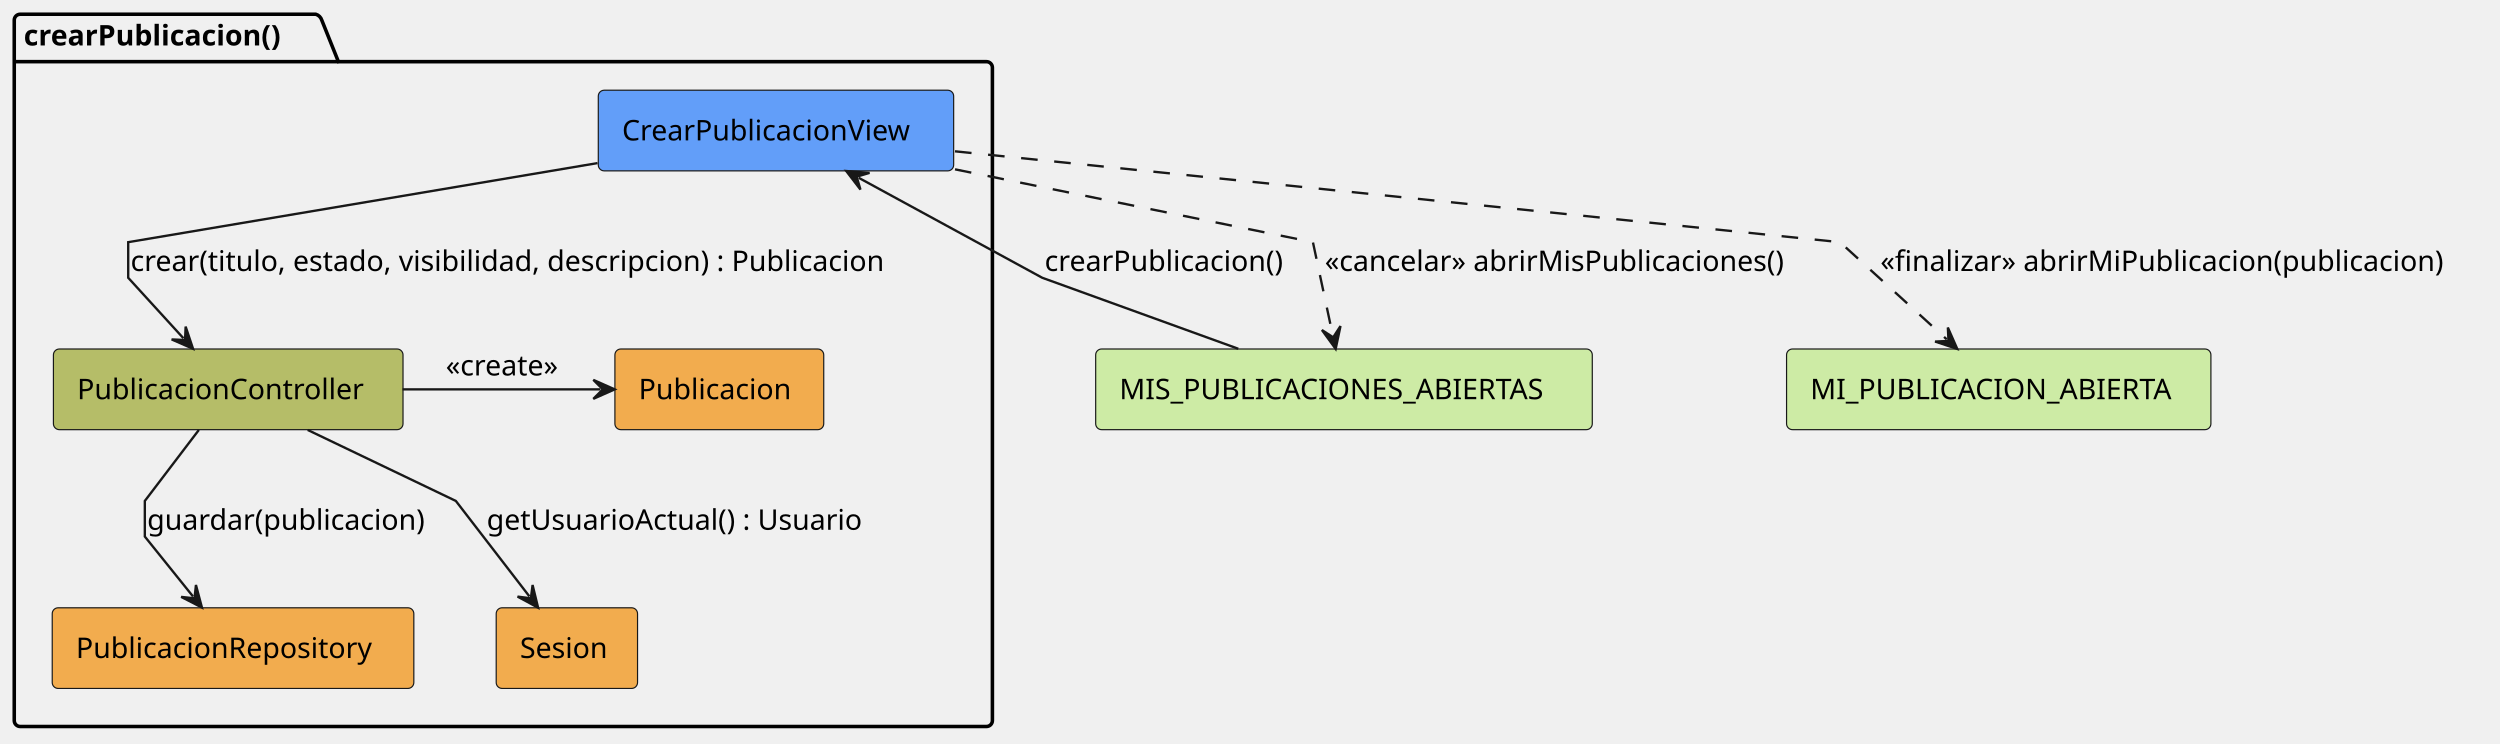
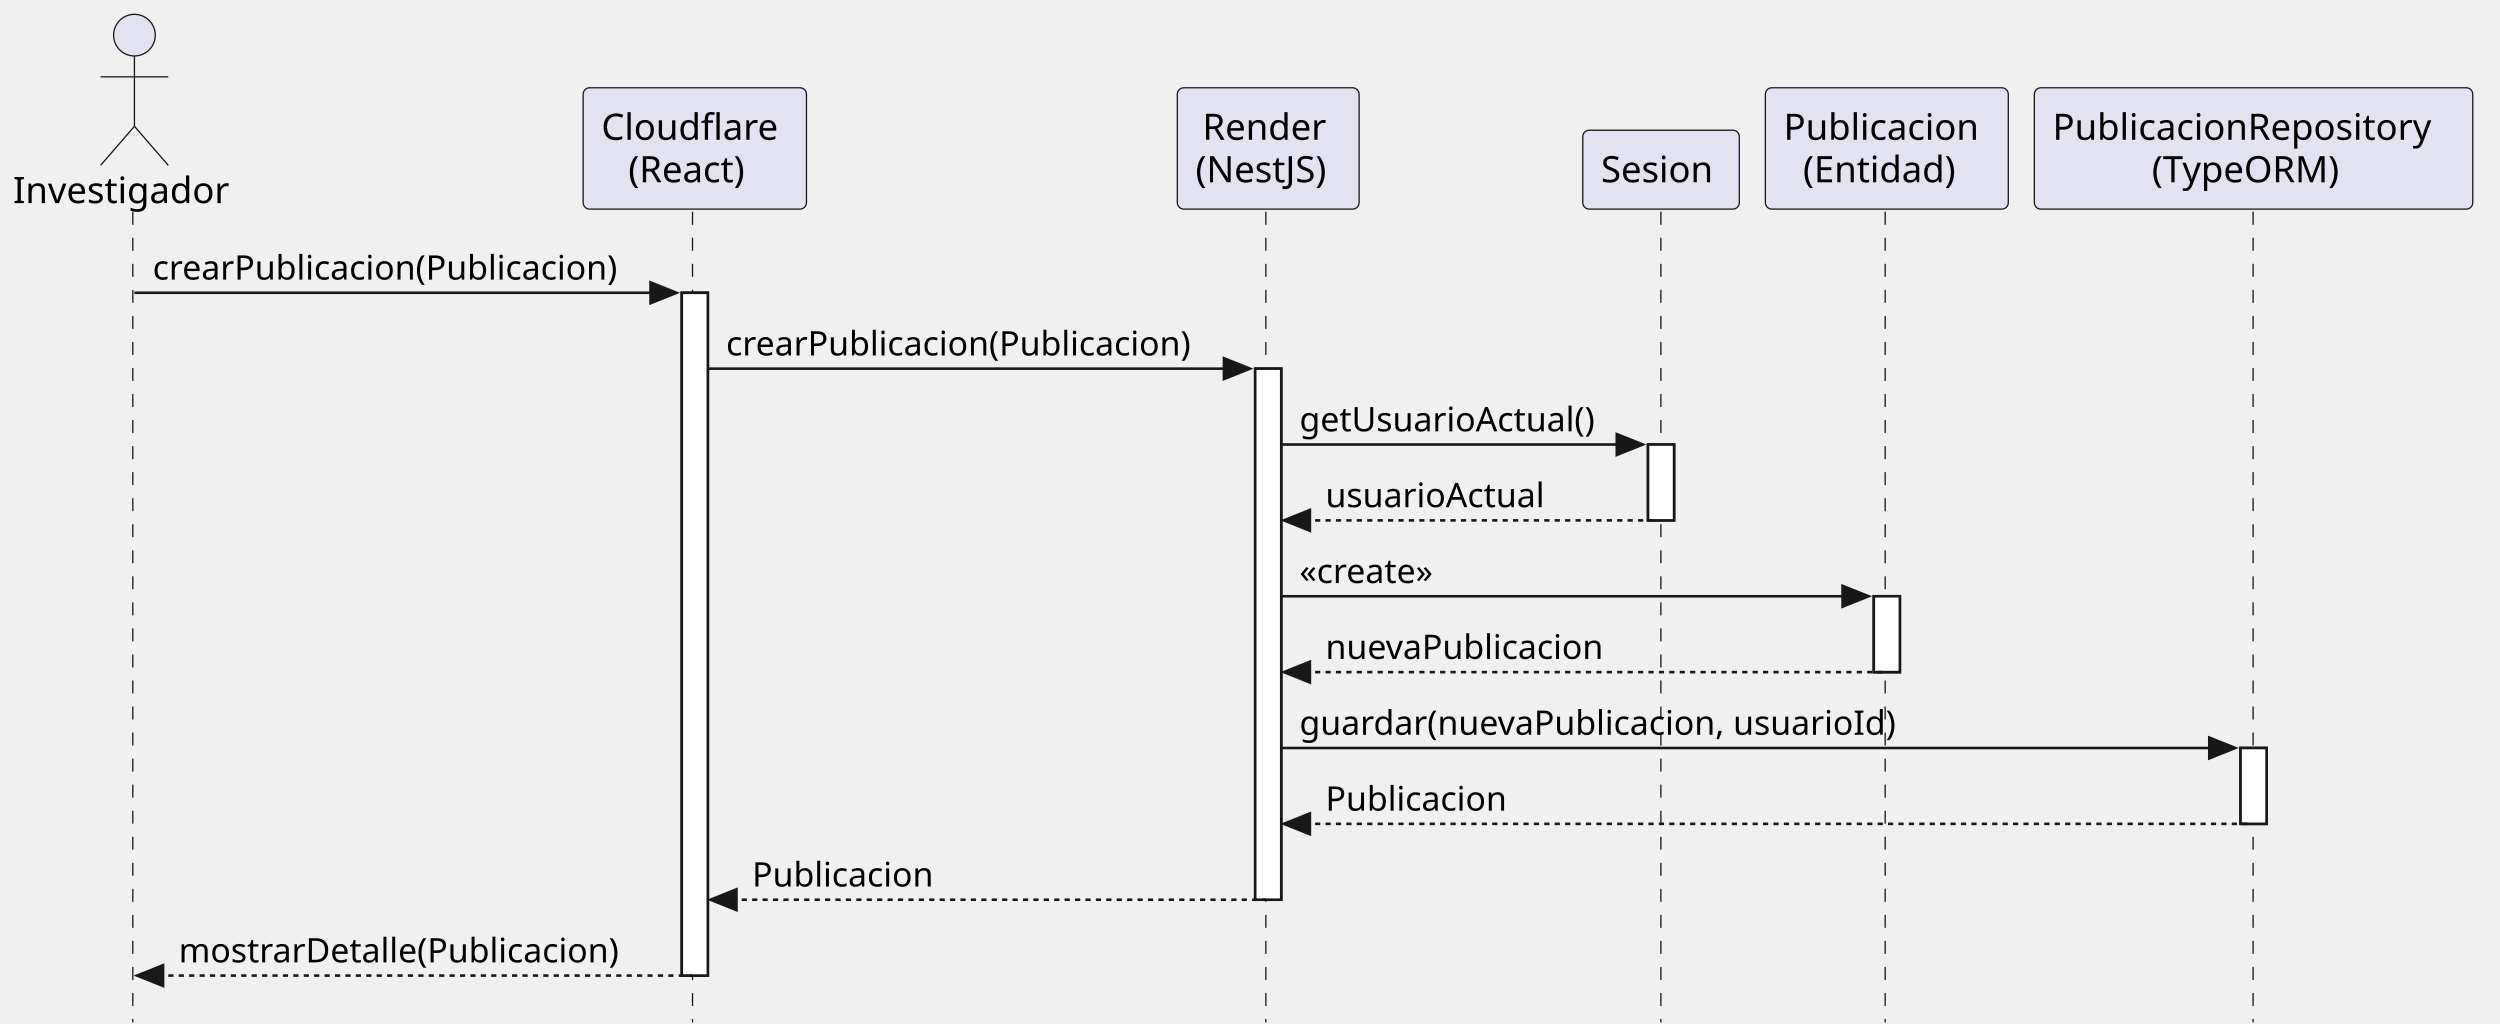
- <svg xmlns="http://www.w3.org/2000/svg" contentStyleType="text/css" data-diagram-type="DESCRIPTION" height="313px" preserveAspectRatio="none" style="width:1053px;height:313px;background:#FFFFFF;" version="1.1" viewBox="0 0 1053 313" width="1053px" zoomAndPan="magnify">
+ <svg xmlns="http://www.w3.org/2000/svg" contentStyleType="text/css" data-diagram-type="SEQUENCE" height="393px" preserveAspectRatio="none" style="width:960px;height:393px;background:#FFFFFF;" version="1.1" viewBox="0 0 960 393" width="960px" zoomAndPan="magnify">
  <defs />
  <g>
-     <g class="cluster" data-qualified-name="crearPublicacion" data-source-line="10" id="ent0004">
-       <path d="M8.5,6 L133.033,6 A3.75,3.75 0 0 1 135.533,8.5 L142.533,25.969 L415.5,25.969 A2.5,2.5 0 0 1 418,28.469 L418,303.5 A2.5,2.5 0 0 1 415.5,306 L8.5,306 A2.5,2.5 0 0 1 6,303.5 L6,8.5 A2.5,2.5 0 0 1 8.5,6" fill="none" style="stroke:#000000;stroke-width:1.5;" />
-       <line style="stroke:#000000;stroke-width:1.5;" x1="6" x2="142.533" y1="25.969" y2="25.969" />
-       <text fill="#000000" font-family="sans-serif" font-size="12" font-weight="bold" lengthAdjust="spacing" textLength="123.533" x="10" y="19.139">crearPublicacion()</text>
+     <g>
+       <rect fill="#FFFFFF" height="262.195" style="stroke:#181818;stroke-width:1;" width="10" x="261.809" y="112.43" />
    </g>
-     <g class="entity" data-qualified-name="crearPublicacion.CrearPublicacionView" data-source-line="11" id="ent0005">
-       <rect fill="#629EF9" height="33.969" rx="2.5" ry="2.5" style="stroke:#181818;stroke-width:0.5;" width="149.68" x="252" y="38" />
-       <text fill="#000000" font-family="sans-serif" font-size="12" lengthAdjust="spacing" textLength="129.68" x="262" y="59.139">CrearPublicacionView</text>
+     <g>
+       <rect fill="#FFFFFF" height="203.93" style="stroke:#181818;stroke-width:1;" width="10" x="481.994" y="141.562" />
    </g>
-     <g class="entity" data-qualified-name="crearPublicacion.PublicacionController" data-source-line="12" id="ent0006">
-       <rect fill="#B5BD68" height="33.969" rx="2.5" ry="2.5" style="stroke:#181818;stroke-width:0.5;" width="147.248" x="22.5" y="147" />
-       <text fill="#000000" font-family="sans-serif" font-size="12" lengthAdjust="spacing" textLength="127.248" x="32.5" y="168.139">PublicacionController</text>
+     <g>
+       <rect fill="#FFFFFF" height="29.133" style="stroke:#181818;stroke-width:1;" width="10" x="632.843" y="170.695" />
    </g>
-     <g class="entity" data-qualified-name="crearPublicacion.PublicacionRepository" data-source-line="13" id="ent0007">
-       <rect fill="#F2AC4E" height="33.969" rx="2.5" ry="2.5" style="stroke:#181818;stroke-width:0.5;" width="152.305" x="22" y="256" />
-       <text fill="#000000" font-family="sans-serif" font-size="12" lengthAdjust="spacing" textLength="132.305" x="32" y="277.139">PublicacionRepository</text>
+     <g>
+       <rect fill="#FFFFFF" height="29.133" style="stroke:#181818;stroke-width:1;" width="10" x="719.546" y="228.961" />
    </g>
-     <g class="entity" data-qualified-name="crearPublicacion.Publicacion" data-source-line="14" id="ent0008">
-       <rect fill="#F2AC4E" height="33.969" rx="2.5" ry="2.5" style="stroke:#181818;stroke-width:0.5;" width="87.957" x="259" y="147" />
-       <text fill="#000000" font-family="sans-serif" font-size="12" lengthAdjust="spacing" textLength="67.957" x="269" y="168.139">Publicacion</text>
+     <g>
+       <rect fill="#FFFFFF" height="29.133" style="stroke:#181818;stroke-width:1;" width="10" x="860.365" y="287.227" />
    </g>
-     <g class="entity" data-qualified-name="crearPublicacion.Sesion" data-source-line="15" id="ent0009">
-       <rect fill="#F2AC4E" height="33.969" rx="2.5" ry="2.5" style="stroke:#181818;stroke-width:0.5;" width="59.533" x="209" y="256" />
-       <text fill="#000000" font-family="sans-serif" font-size="12" lengthAdjust="spacing" textLength="39.533" x="219" y="277.139">Sesion</text>
+     <g class="participant-lifeline" data-entity-uid="part1" data-qualified-name="Investigador" data-source-line="5" id="part1-lifeline">
+       <g>
+         <rect fill="#000000" fill-opacity="0" height="311.328" width="8" x="47.623" y="81.297" />
+         <line style="stroke:#181818;stroke-width:0.5;stroke-dasharray:5,5;" x1="51" x2="51" y1="81.297" y2="392.625" />
+       </g>
    </g>
-     <g class="entity" data-qualified-name="MisPublicacionesAbiertas" data-source-line="7" id="ent0002">
-       <rect fill="#CDEBA5" height="33.969" rx="2.5" ry="2.5" style="stroke:#181818;stroke-width:0.5;" width="209.17" x="461.5" y="147" />
-       <text fill="#000000" font-family="sans-serif" font-size="12" lengthAdjust="spacing" textLength="189.17" x="471.5" y="168.139">MIS_PUBLICACIONES_ABIERTAS</text>
+     <g class="participant-lifeline" data-entity-uid="part2" data-qualified-name="View" data-source-line="6" id="part2-lifeline">
+       <g>
+         <rect fill="#000000" fill-opacity="0" height="311.328" width="8" x="262.809" y="81.297" />
+         <line style="stroke:#181818;stroke-width:0.5;stroke-dasharray:5,5;" x1="265.93" x2="265.93" y1="81.297" y2="392.625" />
+       </g>
    </g>
-     <g class="entity" data-qualified-name="MiPublicacionAbierta" data-source-line="8" id="ent0003">
-       <rect fill="#CDEBA5" height="33.969" rx="2.5" ry="2.5" style="stroke:#181818;stroke-width:0.5;" width="178.736" x="752.5" y="147" />
-       <text fill="#000000" font-family="sans-serif" font-size="12" lengthAdjust="spacing" textLength="158.736" x="762.5" y="168.139">MI_PUBLICACION_ABIERTA</text>
+     <g class="participant-lifeline" data-entity-uid="part3" data-qualified-name="Controller" data-source-line="7" id="part3-lifeline">
+       <g>
+         <rect fill="#000000" fill-opacity="0" height="311.328" width="8" x="482.994" y="81.297" />
+         <line style="stroke:#181818;stroke-width:0.5;stroke-dasharray:5,5;" x1="486.089" x2="486.089" y1="81.297" y2="392.625" />
+       </g>
    </g>
-     <g class="link" data-entity-1="ent0002" data-entity-2="ent0005" data-link-type="dependency" data-source-line="18" id="lnk10">
-       <path d="M521.58,146.91 C484.96,133.65 439,117 439,117 C439,117 394.879,92.97 361.699,74.9" fill="none" id="MisPublicacionesAbiertas-to-CrearPublicacionView" style="stroke:#181818;stroke-width:1;" />
-       <polygon fill="#181818" points="356.43,72.03,362.421,79.847,360.821,74.421,366.247,72.822,356.43,72.03" style="stroke:#181818;stroke-width:1;" />
-       <text fill="#000000" font-family="sans-serif" font-size="12" lengthAdjust="spacing" textLength="108.522" x="440" y="114.139">crearPublicacion()</text>
+     <g class="participant-lifeline" data-entity-uid="part4" data-qualified-name="Sesion" data-source-line="8" id="part4-lifeline">
+       <g>
+         <rect fill="#000000" fill-opacity="0" height="311.328" width="8" x="633.843" y="81.297" />
+         <line style="stroke:#181818;stroke-width:0.5;stroke-dasharray:5,5;" x1="637.782" x2="637.782" y1="81.297" y2="392.625" />
+       </g>
    </g>
-     <g class="link" data-entity-1="ent0005" data-entity-2="ent0002" data-link-type="dependency" data-source-line="26" id="lnk16">
-       <path d="M402.25,71.32 C468,84.7 553,102 553,102 C553,102 557.48,123.032 561.33,141.102" fill="none" id="CrearPublicacionView-to-MisPublicacionesAbiertas" style="stroke:#181818;stroke-width:1;stroke-dasharray:7,7;" />
-       <polygon fill="#181818" points="562.58,146.97,564.617,137.334,561.538,142.08,556.792,139.001,562.58,146.97" style="stroke:#181818;stroke-width:1;" />
-       <text fill="#000000" font-family="sans-serif" font-size="12" lengthAdjust="spacing" textLength="208.723" x="558" y="114.139">«cancelar» abrirMisPublicaciones()</text>
+     <g class="participant-lifeline" data-entity-uid="part5" data-qualified-name="Entidad" data-source-line="9" id="part5-lifeline">
+       <g>
+         <rect fill="#000000" fill-opacity="0" height="311.328" width="8" x="720.546" y="81.297" />
+         <line style="stroke:#181818;stroke-width:0.5;stroke-dasharray:5,5;" x1="723.904" x2="723.904" y1="81.297" y2="392.625" />
+       </g>
    </g>
-     <g class="link" data-entity-1="ent0005" data-entity-2="ent0006" data-link-type="dependency" data-source-line="20" id="lnk11">
-       <path d="M251.68,68.69 C170.87,82.31 54,102 54,102 C54,102 54,117 54,117 C54,117 65.154,129.22 77.264,142.48" fill="none" id="CrearPublicacionView-to-PublicacionController" style="stroke:#181818;stroke-width:1;" />
-       <polygon fill="#181818" points="81.31,146.91,78.194,137.567,77.938,143.218,72.287,142.962,81.31,146.91" style="stroke:#181818;stroke-width:1;" />
-       <text fill="#000000" font-family="sans-serif" font-size="12" lengthAdjust="spacing" textLength="343.6" x="55" y="114.139">crear(titulo, estado, visibilidad, descripcion) : Publicacion</text>
+     <g class="participant-lifeline" data-entity-uid="part6" data-qualified-name="Repository" data-source-line="10" id="part6-lifeline">
+       <g>
+         <rect fill="#000000" fill-opacity="0" height="311.328" width="8" x="861.365" y="81.297" />
+         <line style="stroke:#181818;stroke-width:0.5;stroke-dasharray:5,5;" x1="865.188" x2="865.188" y1="81.297" y2="392.625" />
+       </g>
    </g>
-     <g class="link" data-entity-1="ent0006" data-entity-2="ent0009" data-link-type="dependency" data-source-line="21" id="lnk12">
-       <path d="M129.58,181.09 C157.26,194.35 192,211 192,211 C192,211 209.068,233.147 222.988,251.217" fill="none" id="PublicacionController-to-Sesion" style="stroke:#181818;stroke-width:1;" />
-       <polygon fill="#181818" points="226.65,255.97,224.326,246.399,223.599,252.009,217.989,251.281,226.65,255.97" style="stroke:#181818;stroke-width:1;" />
-       <text fill="#000000" font-family="sans-serif" font-size="12" lengthAdjust="spacing" textLength="169.752" x="205" y="223.139">getUsuarioActual() : Usuario</text>
+     <g class="participant participant-head" data-entity-uid="part1" data-qualified-name="Investigador" data-source-line="5" id="part1-head">
+       <text fill="#000000" font-family="sans-serif" font-size="14" lengthAdjust="spacing" textLength="87.247" x="5" y="77.995">Investigador</text>
+       <ellipse cx="51.623" cy="13.5" fill="#E2E2F0" rx="8" ry="8" style="stroke:#181818;stroke-width:0.5;" />
+       <path d="M51.623,21.5 L51.623,48.5 M38.623,29.5 L64.624,29.5 M51.623,48.5 L38.623,63.5 M51.623,48.5 L64.624,63.5" fill="none" style="stroke:#181818;stroke-width:0.5;" />
    </g>
-     <g class="link" data-entity-1="ent0006" data-entity-2="ent0008" data-link-type="dependency" data-source-line="22" id="lnk13">
-       <path d="M169.56,164 C199.43,164 226.93,164 252.9,164" fill="none" id="PublicacionController-to-Publicacion" style="stroke:#181818;stroke-width:1;" />
-       <polygon fill="#181818" points="258.9,164,249.9,160,253.9,164,249.9,168,258.9,164" style="stroke:#181818;stroke-width:1;" />
-       <text fill="#000000" font-family="sans-serif" font-size="12" lengthAdjust="spacing" textLength="53.039" x="187.75" y="158.139">«create»</text>
+     <g class="participant participant-head" data-entity-uid="part2" data-qualified-name="View" data-source-line="6" id="part2-head">
+       <rect fill="#E2E2F0" height="46.594" rx="2.5" ry="2.5" style="stroke:#181818;stroke-width:0.5;" width="85.757" x="223.93" y="33.703" />
+       <text fill="#000000" font-family="sans-serif" font-size="14" lengthAdjust="spacing" textLength="71.757" x="230.93" y="53.698">Cloudflare</text>
+       <text fill="#000000" font-family="sans-serif" font-size="14" lengthAdjust="spacing" textLength="51.03" x="241.293" y="69.995">(React)</text>
    </g>
-     <g class="link" data-entity-1="ent0006" data-entity-2="ent0007" data-link-type="dependency" data-source-line="23" id="lnk14">
-       <path d="M83.76,181.09 C73.67,194.35 61,211 61,211 C61,211 61,226 61,226 C61,226 70.629,237.976 81.299,251.236" fill="none" id="PublicacionController-to-PublicacionRepository" style="stroke:#181818;stroke-width:1;" />
-       <polygon fill="#181818" points="85.06,255.91,82.534,246.391,81.925,252.015,76.301,251.406,85.06,255.91" style="stroke:#181818;stroke-width:1;" />
-       <text fill="#000000" font-family="sans-serif" font-size="12" lengthAdjust="spacing" textLength="125.115" x="62" y="223.139">guardar(publicacion)</text>
+     <g class="participant participant-head" data-entity-uid="part3" data-qualified-name="Controller" data-source-line="7" id="part3-head">
+       <rect fill="#E2E2F0" height="46.594" rx="2.5" ry="2.5" style="stroke:#181818;stroke-width:0.5;" width="69.809" x="452.089" y="33.703" />
+       <text fill="#000000" font-family="sans-serif" font-size="14" lengthAdjust="spacing" textLength="50.47" x="461.759" y="53.698">Render</text>
+       <text fill="#000000" font-family="sans-serif" font-size="14" lengthAdjust="spacing" textLength="55.809" x="459.089" y="69.995">(NestJS)</text>
    </g>
-     <g class="link" data-entity-1="ent0005" data-entity-2="ent0003" data-link-type="dependency" data-source-line="25" id="lnk15">
-       <path d="M402.24,63.73 C529.84,76.83 775,102 775,102 C775,102 800.113,124.861 819.963,142.931" fill="none" id="CrearPublicacionView-to-MiPublicacionAbierta" style="stroke:#181818;stroke-width:1;stroke-dasharray:7,7;" />
-       <polygon fill="#181818" points="824.4,146.97,820.437,137.953,820.703,143.604,815.052,143.869,824.4,146.97" style="stroke:#181818;stroke-width:1;" />
-       <text fill="#000000" font-family="sans-serif" font-size="12" lengthAdjust="spacing" textLength="253.787" x="792" y="114.139">«finalizar» abrirMiPublicacion(publicacion)</text>
+     <g class="participant participant-head" data-entity-uid="part4" data-qualified-name="Sesion" data-source-line="8" id="part4-head">
+       <rect fill="#E2E2F0" height="30.297" rx="2.5" ry="2.5" style="stroke:#181818;stroke-width:0.5;" width="60.122" x="607.782" y="50" />
+       <text fill="#000000" font-family="sans-serif" font-size="14" lengthAdjust="spacing" textLength="46.122" x="614.782" y="69.995">Sesion</text>
+     </g>
+     <g class="participant participant-head" data-entity-uid="part5" data-qualified-name="Entidad" data-source-line="9" id="part5-head">
+       <rect fill="#E2E2F0" height="46.594" rx="2.5" ry="2.5" style="stroke:#181818;stroke-width:0.5;" width="93.283" x="677.904" y="33.703" />
+       <text fill="#000000" font-family="sans-serif" font-size="14" lengthAdjust="spacing" textLength="79.283" x="684.904" y="53.698">Publicacion</text>
+       <text fill="#000000" font-family="sans-serif" font-size="14" lengthAdjust="spacing" textLength="64.374" x="692.359" y="69.995">(Entidad)</text>
+     </g>
+     <g class="participant participant-head" data-entity-uid="part6" data-qualified-name="Repository" data-source-line="10" id="part6-head">
+       <rect fill="#E2E2F0" height="46.594" rx="2.5" ry="2.5" style="stroke:#181818;stroke-width:0.5;" width="168.356" x="781.188" y="33.703" />
+       <text fill="#000000" font-family="sans-serif" font-size="14" lengthAdjust="spacing" textLength="154.356" x="788.188" y="53.698">PublicacionRepository</text>
+       <text fill="#000000" font-family="sans-serif" font-size="14" lengthAdjust="spacing" textLength="78.087" x="826.322" y="69.995">(TypeORM)</text>
+     </g>
+     <g>
+       <rect fill="#FFFFFF" height="262.195" style="stroke:#181818;stroke-width:1;" width="10" x="261.809" y="112.43" />
+     </g>
+     <g>
+       <rect fill="#FFFFFF" height="203.93" style="stroke:#181818;stroke-width:1;" width="10" x="481.994" y="141.562" />
+     </g>
+     <g>
+       <rect fill="#FFFFFF" height="29.133" style="stroke:#181818;stroke-width:1;" width="10" x="632.843" y="170.695" />
+     </g>
+     <g>
+       <rect fill="#FFFFFF" height="29.133" style="stroke:#181818;stroke-width:1;" width="10" x="719.546" y="228.961" />
+     </g>
+     <g>
+       <rect fill="#FFFFFF" height="29.133" style="stroke:#181818;stroke-width:1;" width="10" x="860.365" y="287.227" />
+     </g>
+     <g class="message" data-entity-1="part1" data-entity-2="part2" data-source-line="12" id="msg1">
+       <polygon fill="#181818" points="249.809,108.43,259.809,112.43,249.809,116.43" style="stroke:#181818;stroke-width:1;stroke-linejoin:miter;stroke-miterlimit:10;" />
+       <line style="stroke:#181818;stroke-width:1;" x1="51.623" x2="255.809" y1="112.43" y2="112.43" />
+       <text fill="#000000" font-family="sans-serif" font-size="13" lengthAdjust="spacing" textLength="191.185" x="58.623" y="107.364">crearPublicacion(Publicacion)</text>
+     </g>
+     <g class="message" data-entity-1="part2" data-entity-2="part3" data-source-line="15" id="msg2">
+       <polygon fill="#181818" points="469.994,137.562,479.994,141.562,469.994,145.562" style="stroke:#181818;stroke-width:1;stroke-linejoin:miter;stroke-miterlimit:10;" />
+       <line style="stroke:#181818;stroke-width:1;" x1="271.809" x2="475.994" y1="141.562" y2="141.562" />
+       <text fill="#000000" font-family="sans-serif" font-size="13" lengthAdjust="spacing" textLength="191.185" x="278.809" y="136.497">crearPublicacion(Publicacion)</text>
+     </g>
+     <g class="message" data-entity-1="part3" data-entity-2="part4" data-source-line="19" id="msg3">
+       <polygon fill="#181818" points="620.843,166.695,630.843,170.695,620.843,174.695" style="stroke:#181818;stroke-width:1;stroke-linejoin:miter;stroke-miterlimit:10;" />
+       <line style="stroke:#181818;stroke-width:1;" x1="491.994" x2="626.843" y1="170.695" y2="170.695" />
+       <text fill="#000000" font-family="sans-serif" font-size="13" lengthAdjust="spacing" textLength="121.85" x="498.994" y="165.629">getUsuarioActual()</text>
+     </g>
+     <g class="message" data-entity-1="part4" data-entity-2="part3" data-source-line="21" id="msg4">
+       <polygon fill="#181818" points="502.994,195.828,492.994,199.828,502.994,203.828" style="stroke:#181818;stroke-width:1;stroke-linejoin:miter;stroke-miterlimit:10;" />
+       <line style="stroke:#181818;stroke-width:1;stroke-dasharray:2,2;" x1="496.994" x2="636.843" y1="199.828" y2="199.828" />
+       <text fill="#000000" font-family="sans-serif" font-size="13" lengthAdjust="spacing" textLength="89.083" x="508.994" y="194.762">usuarioActual</text>
+     </g>
+     <g class="message" data-entity-1="part3" data-entity-2="part5" data-source-line="25" id="msg5">
+       <polygon fill="#181818" points="707.546,224.961,717.546,228.961,707.546,232.961" style="stroke:#181818;stroke-width:1;stroke-linejoin:miter;stroke-miterlimit:10;" />
+       <line style="stroke:#181818;stroke-width:1;" x1="491.994" x2="713.546" y1="228.961" y2="228.961" />
+       <text fill="#000000" font-family="sans-serif" font-size="13" lengthAdjust="spacing" textLength="57.459" x="498.994" y="223.895">«create»</text>
+     </g>
+     <g class="message" data-entity-1="part5" data-entity-2="part3" data-source-line="27" id="msg6">
+       <polygon fill="#181818" points="502.994,254.094,492.994,258.094,502.994,262.094" style="stroke:#181818;stroke-width:1;stroke-linejoin:miter;stroke-miterlimit:10;" />
+       <line style="stroke:#181818;stroke-width:1;stroke-dasharray:2,2;" x1="496.994" x2="723.546" y1="258.094" y2="258.094" />
+       <text fill="#000000" font-family="sans-serif" font-size="13" lengthAdjust="spacing" textLength="113.756" x="508.994" y="253.028">nuevaPublicacion</text>
+     </g>
+     <g class="message" data-entity-1="part3" data-entity-2="part6" data-source-line="31" id="msg7">
+       <polygon fill="#181818" points="848.365,283.227,858.365,287.227,848.365,291.227" style="stroke:#181818;stroke-width:1;stroke-linejoin:miter;stroke-miterlimit:10;" />
+       <line style="stroke:#181818;stroke-width:1;" x1="491.994" x2="854.365" y1="287.227" y2="287.227" />
+       <text fill="#000000" font-family="sans-serif" font-size="13" lengthAdjust="spacing" textLength="243.744" x="498.994" y="282.161">guardar(nuevaPublicacion, usuarioId)</text>
+     </g>
+     <g class="message" data-entity-1="part6" data-entity-2="part3" data-source-line="33" id="msg8">
+       <polygon fill="#181818" points="502.994,312.359,492.994,316.359,502.994,320.359" style="stroke:#181818;stroke-width:1;stroke-linejoin:miter;stroke-miterlimit:10;" />
+       <line style="stroke:#181818;stroke-width:1;stroke-dasharray:2,2;" x1="496.994" x2="864.365" y1="316.359" y2="316.359" />
+       <text fill="#000000" font-family="sans-serif" font-size="13" lengthAdjust="spacing" textLength="73.62" x="508.994" y="311.293">Publicacion</text>
+     </g>
+     <g class="message" data-entity-1="part3" data-entity-2="part2" data-source-line="36" id="msg9">
+       <polygon fill="#181818" points="282.809,341.492,272.809,345.492,282.809,349.492" style="stroke:#181818;stroke-width:1;stroke-linejoin:miter;stroke-miterlimit:10;" />
+       <line style="stroke:#181818;stroke-width:1;stroke-dasharray:2,2;" x1="276.809" x2="485.994" y1="345.492" y2="345.492" />
+       <text fill="#000000" font-family="sans-serif" font-size="13" lengthAdjust="spacing" textLength="73.62" x="288.809" y="340.426">Publicacion</text>
+     </g>
+     <g class="message" data-entity-1="part2" data-entity-2="part1" data-source-line="39" id="msg10">
+       <polygon fill="#181818" points="62.623,370.625,52.623,374.625,62.623,378.625" style="stroke:#181818;stroke-width:1;stroke-linejoin:miter;stroke-miterlimit:10;" />
+       <line style="stroke:#181818;stroke-width:1;stroke-dasharray:2,2;" x1="56.623" x2="265.809" y1="374.625" y2="374.625" />
+       <text fill="#000000" font-family="sans-serif" font-size="13" lengthAdjust="spacing" textLength="181.2" x="68.624" y="369.559">mostrarDetalle(Publicacion)</text>
    </g>
  </g>
</svg>
